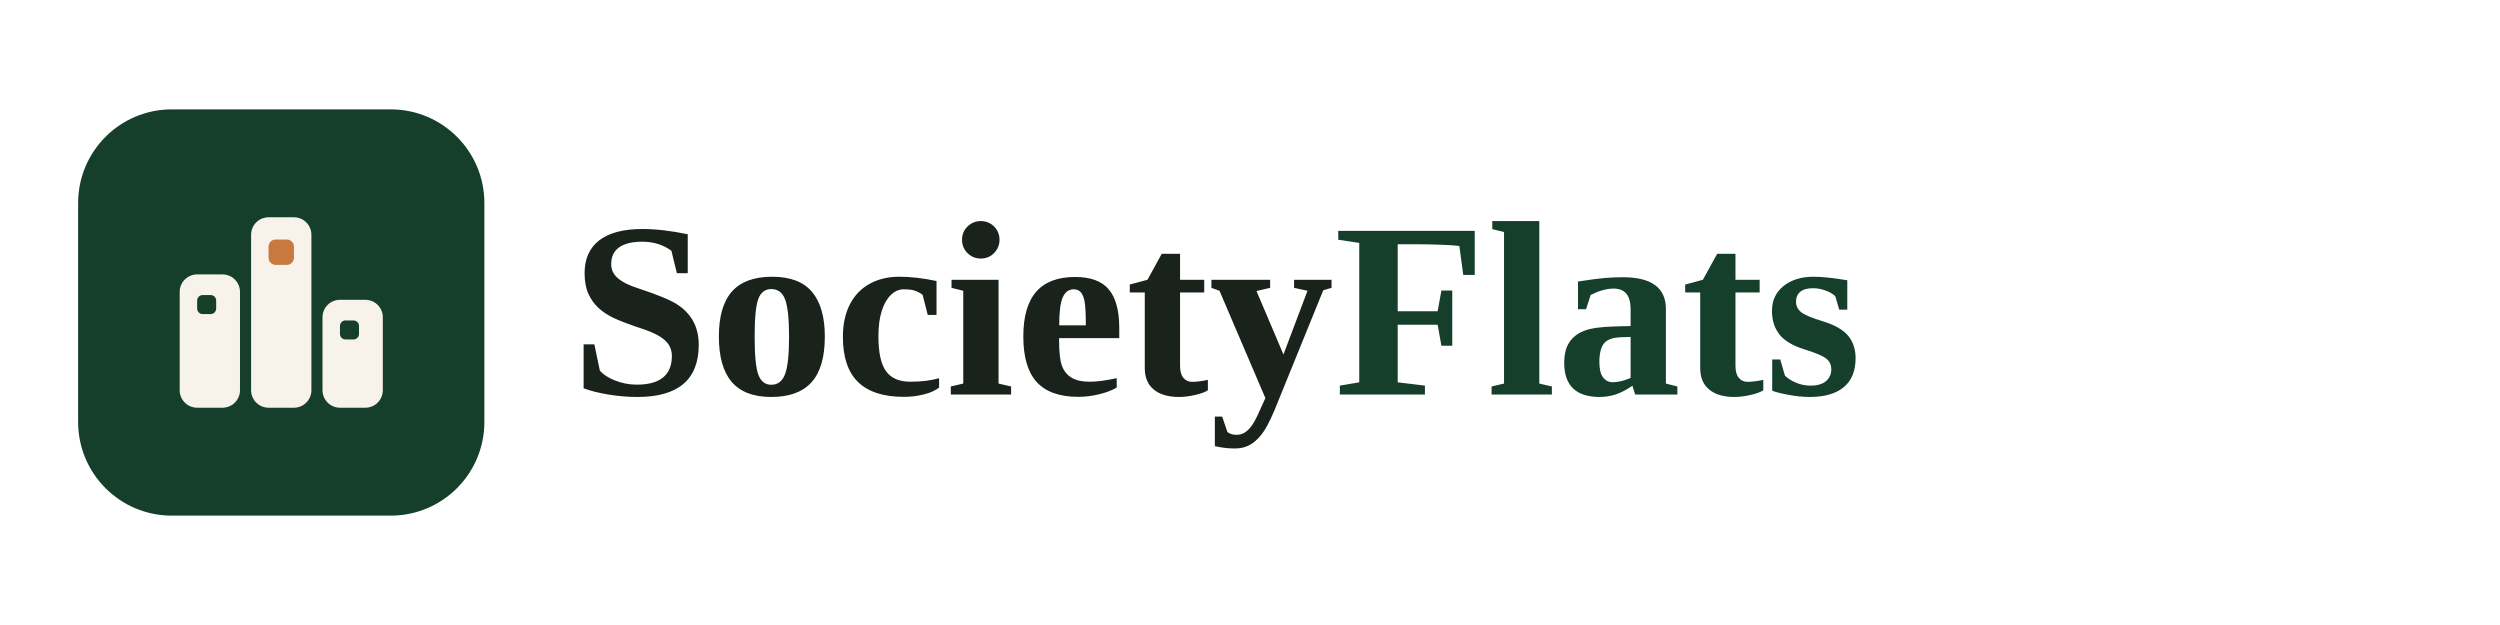
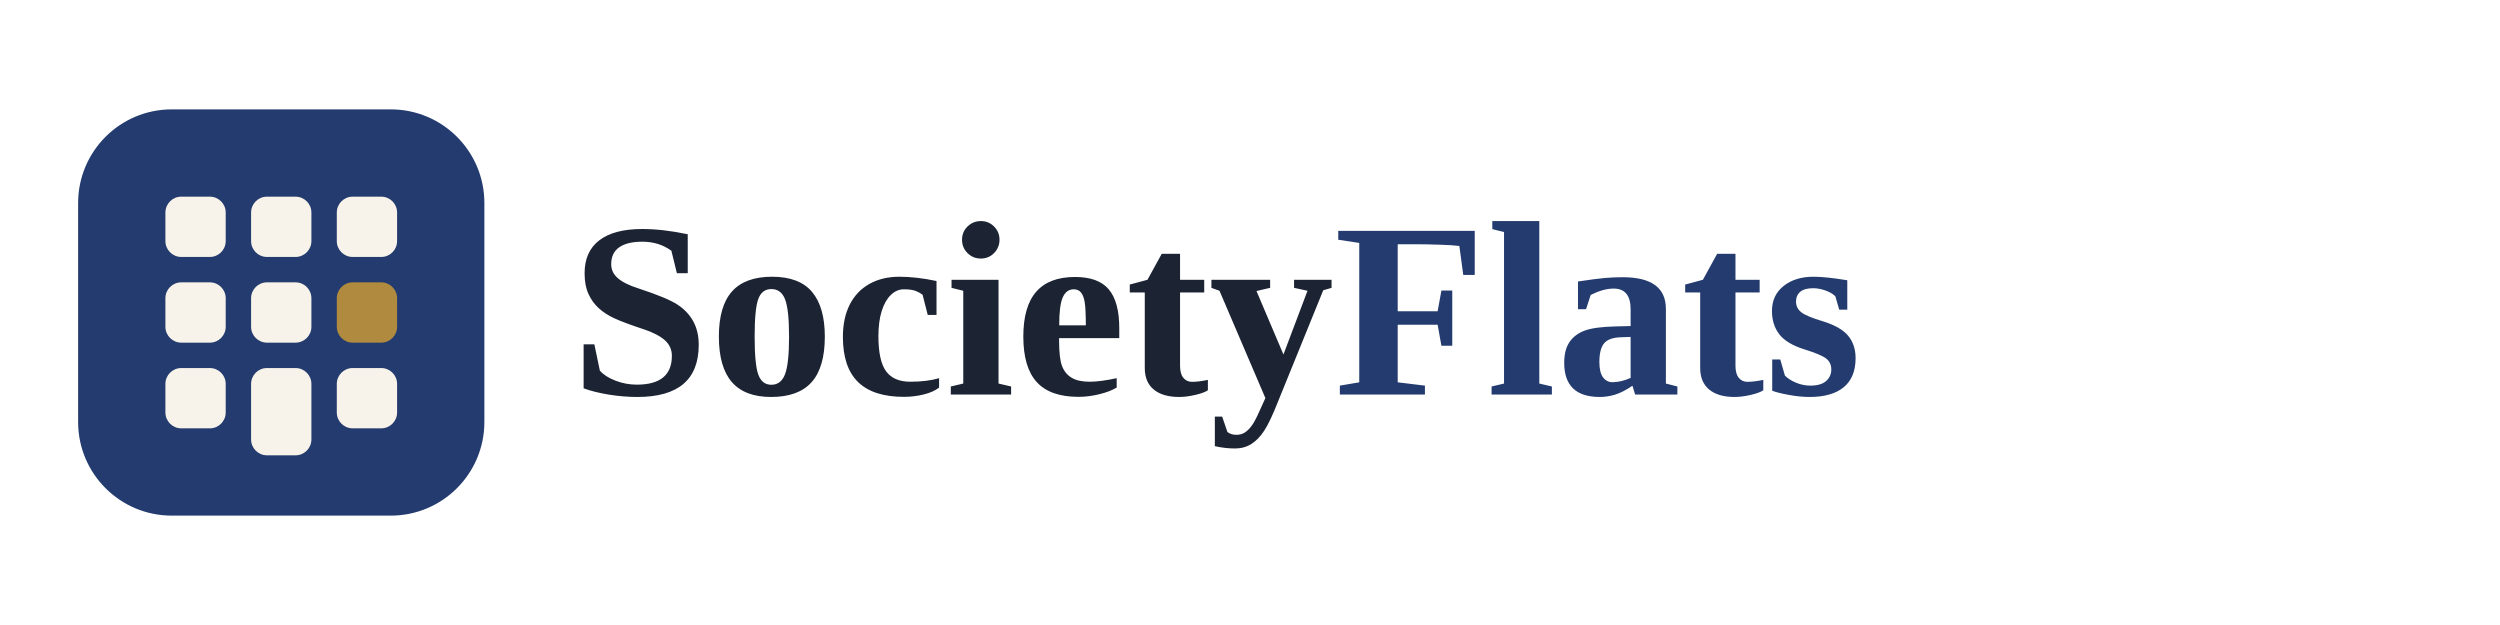
<svg xmlns="http://www.w3.org/2000/svg" width="1280" height="320" viewBox="0 0 1280 320" fill="none">
  <g transform="translate(40 56) scale(0.40625)">
-     <rect width="512" height="512" rx="118" fill="#153F2B" />
-     <rect x="128" y="208" width="76" height="168" rx="22" fill="#F8F3EA" />
-     <rect x="218" y="136" width="76" height="240" rx="22" fill="#F8F3EA" />
-     <rect x="308" y="240" width="76" height="136" rx="22" fill="#F8F3EA" />
-     <rect x="150" y="234" width="24" height="24" rx="7" fill="#153F2B" />
-     <rect x="330" y="266" width="24" height="24" rx="7" fill="#153F2B" />
-     <rect x="240" y="164" width="32" height="32" rx="9" fill="#C8793F" />
+     <rect width="512" height="512" rx="118" fill="#233B6E" />
+     <rect x="110" y="110" width="76" height="76" rx="20" fill="#F8F3EA" />
+     <rect x="218" y="110" width="76" height="76" rx="20" fill="#F8F3EA" />
+     <rect x="326" y="110" width="76" height="76" rx="20" fill="#F8F3EA" />
+     <rect x="110" y="218" width="76" height="76" rx="20" fill="#F8F3EA" />
+     <rect x="218" y="218" width="76" height="76" rx="20" fill="#F8F3EA" />
+     <rect x="326" y="218" width="76" height="76" rx="20" fill="#B08A3E" />
+     <rect x="110" y="326" width="76" height="76" rx="20" fill="#F8F3EA" />
+     <rect x="218" y="326" width="76" height="110" rx="20" fill="#F8F3EA" />
+     <rect x="326" y="326" width="76" height="76" rx="20" fill="#F8F3EA" />
  </g>
-   <text x="292" y="202" font-family="Newsreader, Georgia, 'Times New Roman', serif" font-size="128" font-weight="600" fill="#19231C">Society<tspan fill="#153F2B">Flats</tspan>
+   <text x="292" y="202" font-family="Newsreader, Georgia, 'Times New Roman', serif" font-size="128" font-weight="600" fill="#1C2434">Society<tspan fill="#233B6E">Flats</tspan>
  </text>
</svg>
